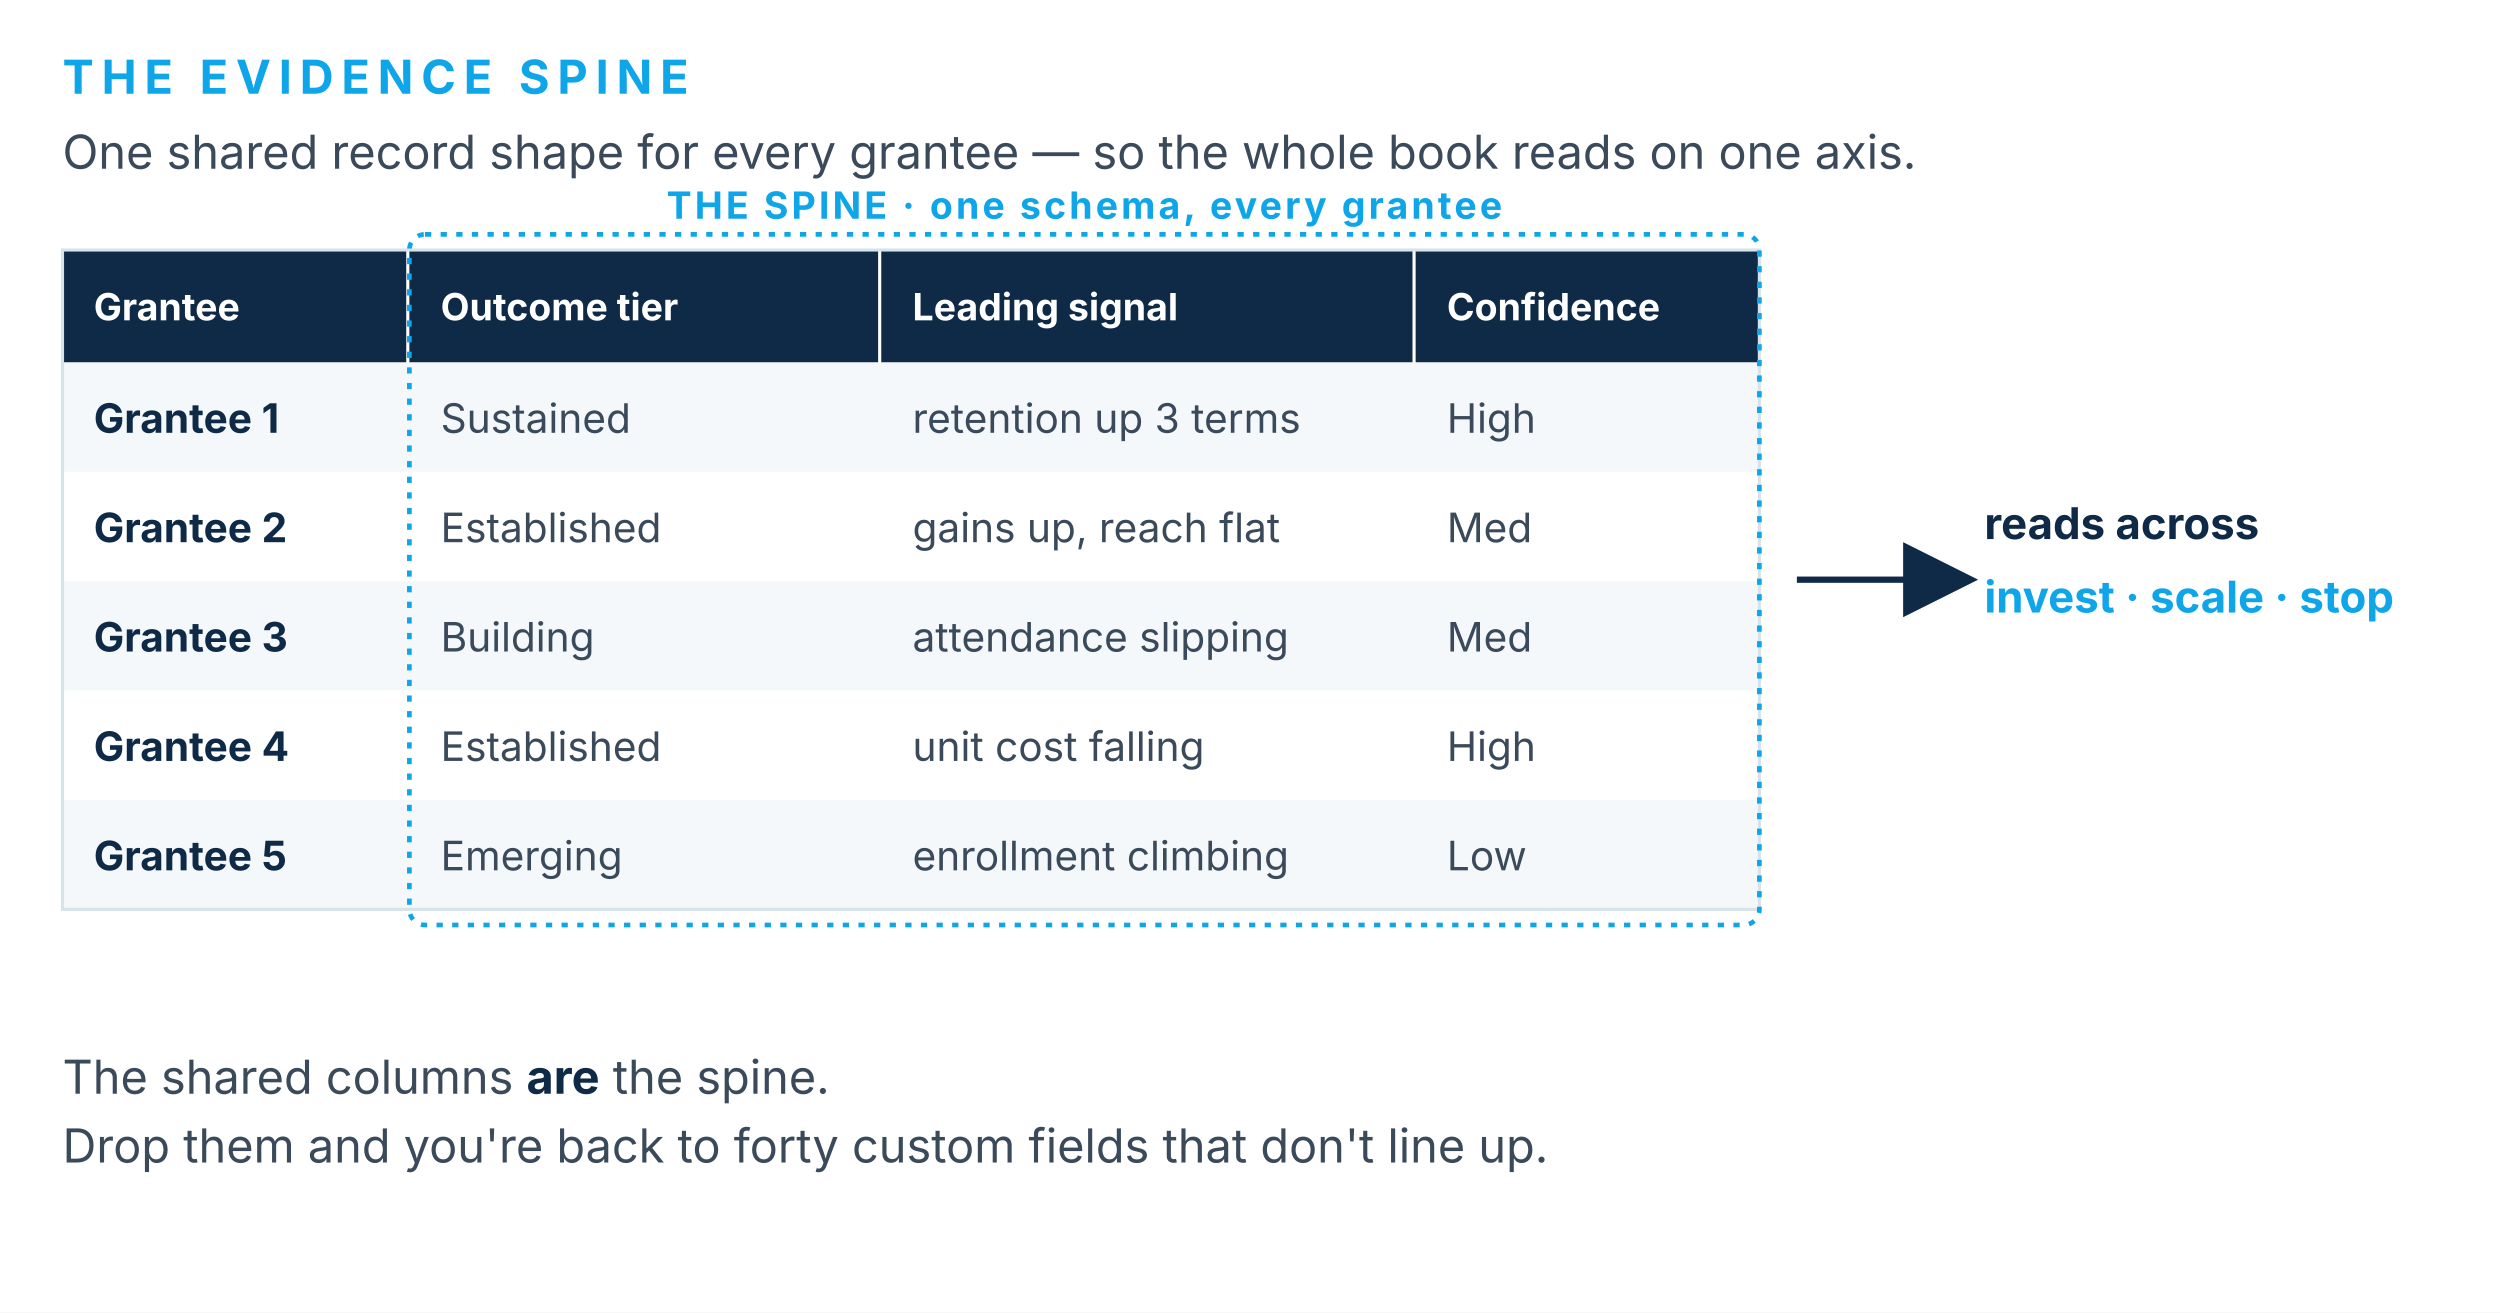
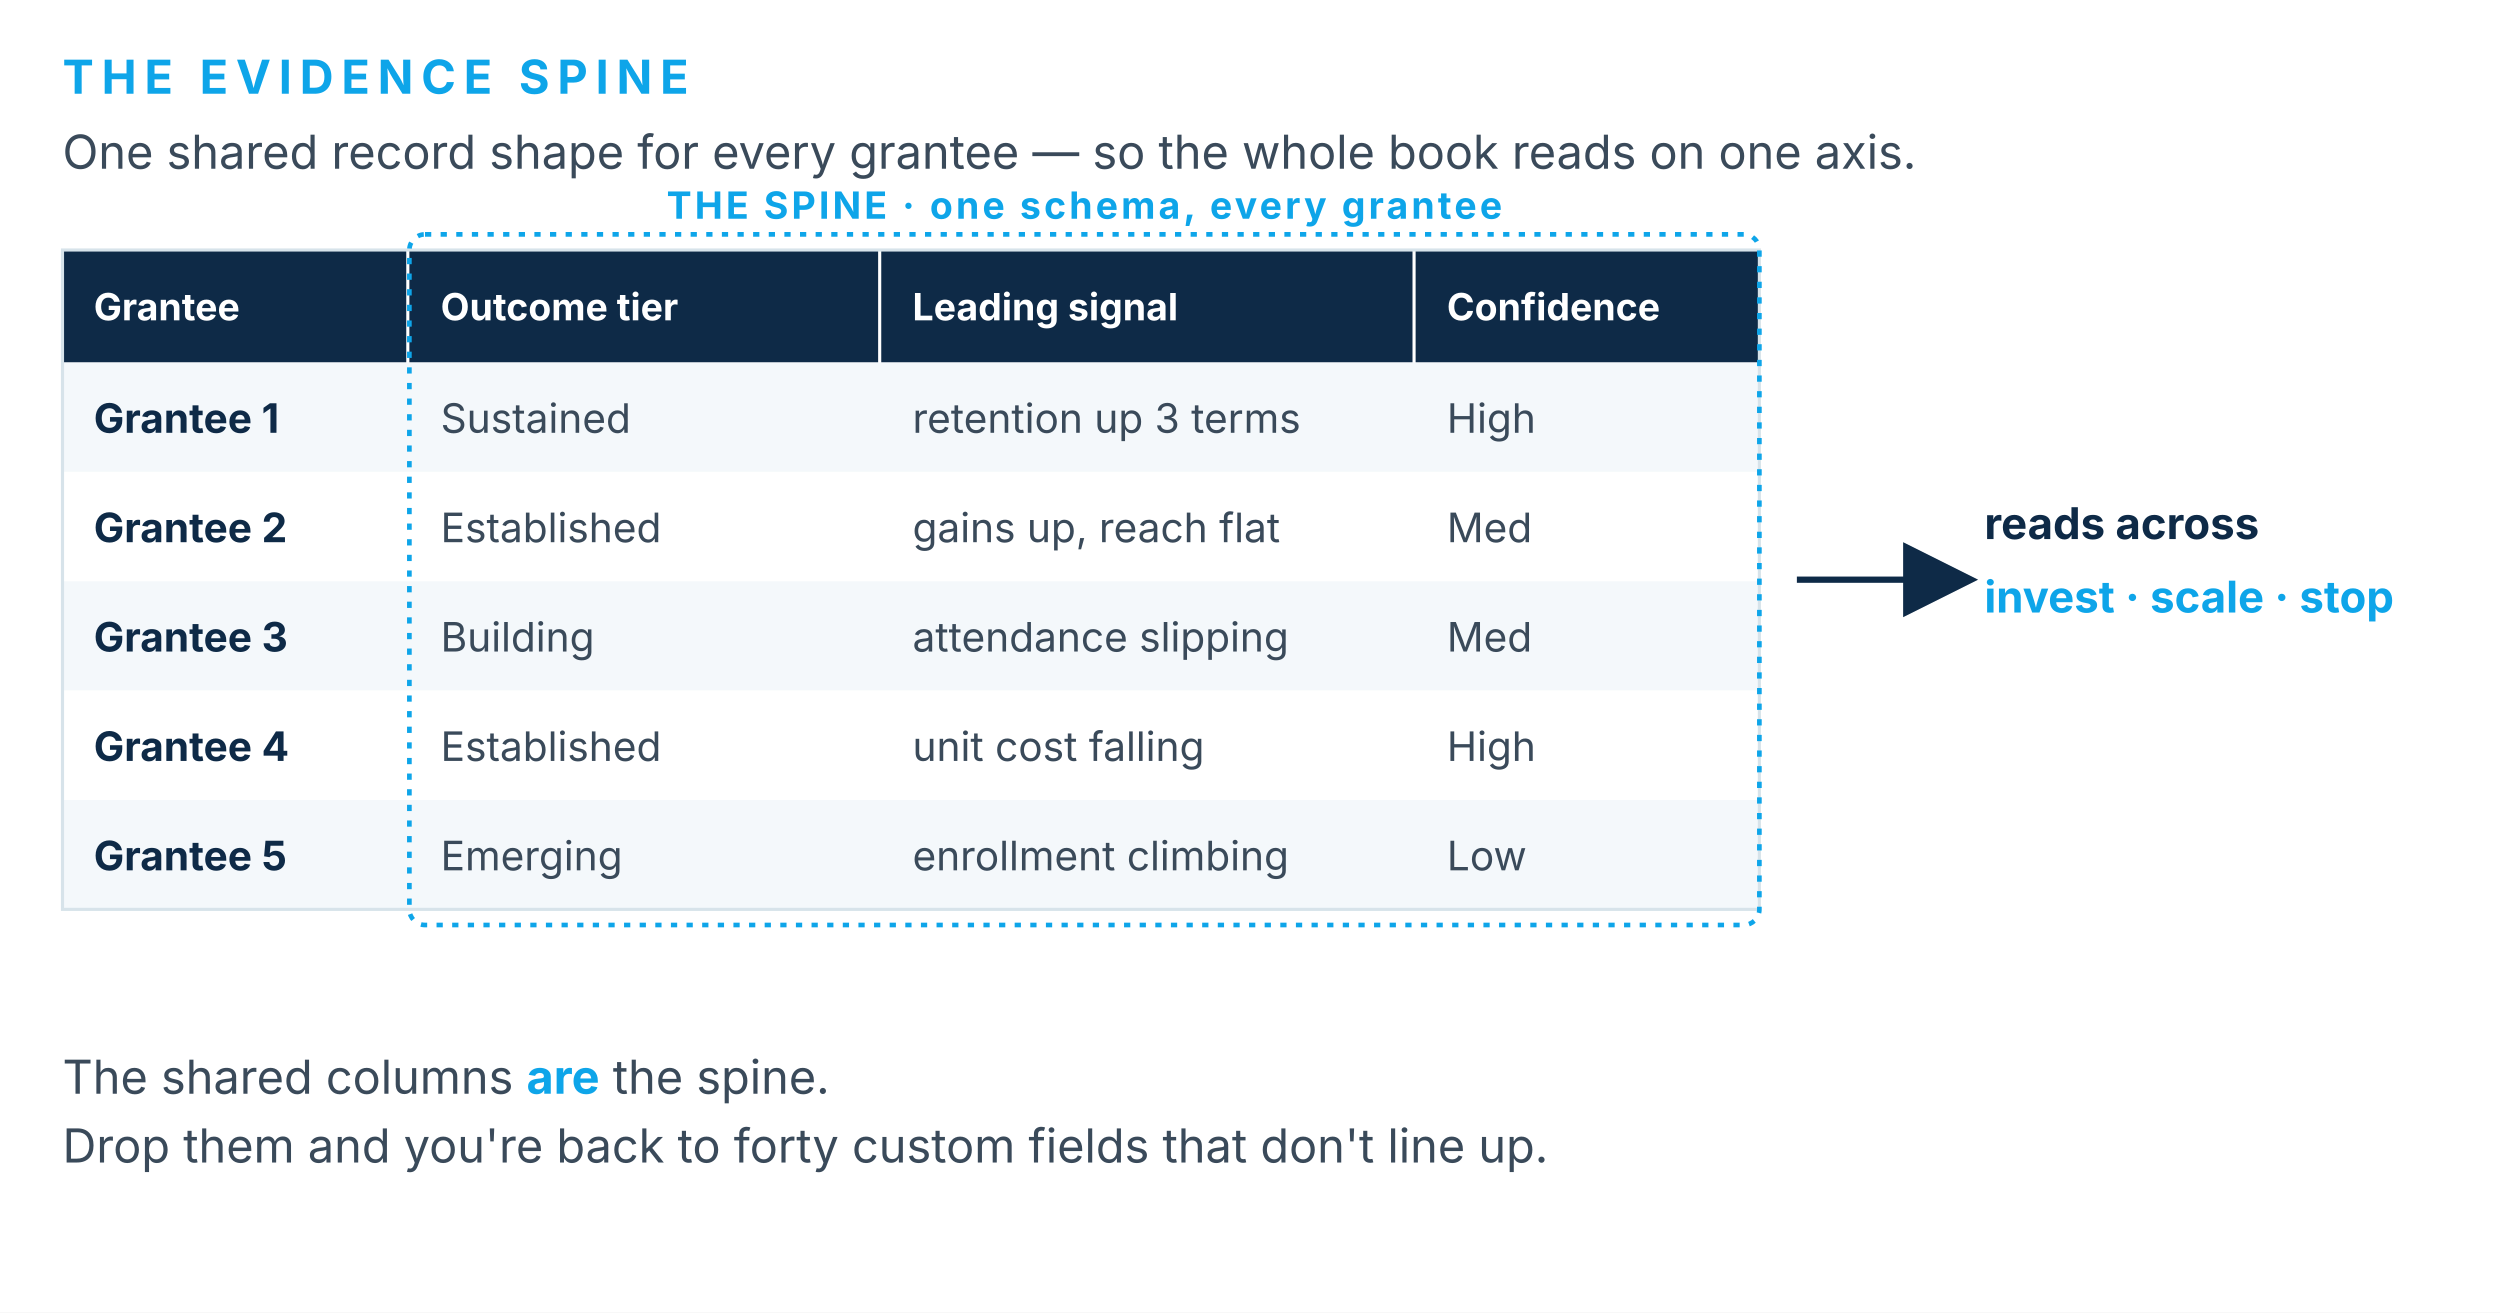
<svg xmlns="http://www.w3.org/2000/svg" viewBox="0 0 1600 840" role="img" aria-labelledby="t" font-family="Inter,Helvetica,Arial,sans-serif">
  <rect width="1600" height="840" fill="#FFFFFF" />
  <text x="40" y="60" font-size="30" letter-spacing="5" fill="#0EA5E9" font-weight="700">THE EVIDENCE SPINE</text>
  <text x="40" y="108" font-size="30" fill="#3A4A5A">One shared record shape for every grantee — so the whole book reads on one axis.</text>
  <rect x="40" y="160" width="220" height="72" fill="#0E2A47" />
  <rect x="262" y="160" width="300" height="72" fill="#0E2A47" />
  <rect x="564" y="160" width="340" height="72" fill="#0E2A47" />
  <rect x="906" y="160" width="220" height="72" fill="#0E2A47" />
  <text x="60" y="205" font-size="24" fill="#FFFFFF" font-weight="700">Grantee</text>
  <text x="282" y="205" font-size="24" fill="#FFFFFF" font-weight="700">Outcome tier</text>
  <text x="584" y="205" font-size="24" fill="#FFFFFF" font-weight="700">Leading signal</text>
  <text x="926" y="205" font-size="24" fill="#FFFFFF" font-weight="700">Confidence</text>
  <g font-size="26" fill="#3A4A5A">
    <rect x="40" y="232" width="1086" height="70" fill="#F4F8FB" />
    <text x="60" y="277" fill="#0E2A47" font-weight="700">Grantee 1</text>
    <text x="282" y="277">Sustained</text>
    <text x="584" y="277">retention up 3 terms</text>
    <text x="926" y="277">High</text>
    <rect x="40" y="302" width="1086" height="70" fill="#FFFFFF" />
    <text x="60" y="347" fill="#0E2A47" font-weight="700">Grantee 2</text>
    <text x="282" y="347">Established</text>
    <text x="584" y="347">gains up, reach flat</text>
    <text x="926" y="347">Med</text>
    <rect x="40" y="372" width="1086" height="70" fill="#F4F8FB" />
    <text x="60" y="417" fill="#0E2A47" font-weight="700">Grantee 3</text>
    <text x="282" y="417">Building</text>
    <text x="584" y="417">attendance slipping</text>
    <text x="926" y="417">Med</text>
    <rect x="40" y="442" width="1086" height="70" fill="#FFFFFF" />
    <text x="60" y="487" fill="#0E2A47" font-weight="700">Grantee 4</text>
    <text x="282" y="487">Established</text>
    <text x="584" y="487">unit cost falling</text>
    <text x="926" y="487">High</text>
    <rect x="40" y="512" width="1086" height="70" fill="#F4F8FB" />
    <text x="60" y="557" fill="#0E2A47" font-weight="700">Grantee 5</text>
    <text x="282" y="557">Emerging</text>
    <text x="584" y="557">enrollment climbing</text>
    <text x="926" y="557">Low</text>
  </g>
  <rect x="40" y="160" width="1086" height="422" fill="none" stroke="#D7E3EA" stroke-width="2" />
  <rect x="262" y="150" width="864" height="442" rx="10" fill="none" stroke="#0EA5E9" stroke-width="3" stroke-dasharray="4 6" />
  <text x="694" y="140" font-size="24" letter-spacing="2" fill="#0EA5E9" font-weight="700" text-anchor="middle">THE SPINE  ·  one schema, every grantee</text>
  <path d="M1150 371 L1250 371" stroke="#0E2A47" stroke-width="4" fill="none" marker-end="url(#a)" />
  <defs>
    <marker id="a" markerWidth="12" markerHeight="12" refX="8" refY="6" orient="auto">
      <path d="M0 0 L12 6 L0 12 z" fill="#0E2A47" />
    </marker>
  </defs>
  <text x="1270" y="345" font-size="28" fill="#0E2A47" font-weight="700">reads across</text>
  <text x="1270" y="392" font-size="28" fill="#0EA5E9" font-weight="700">invest · scale · stop</text>
-   <text x="40" y="700" font-size="30" fill="#3A4A5A">The shared columns <tspan fill="#0E2A47" font-weight="700">are</tspan> the spine.</text>
+   <text x="40" y="700" font-size="30" fill="#3A4A5A">The shared columns <tspan fill="#0EA5E9" font-weight="700">are</tspan> the spine.</text>
  <text x="40" y="744" font-size="30" fill="#3A4A5A">Drop them and you're back to forty custom fields that don't line up.</text>
</svg>
